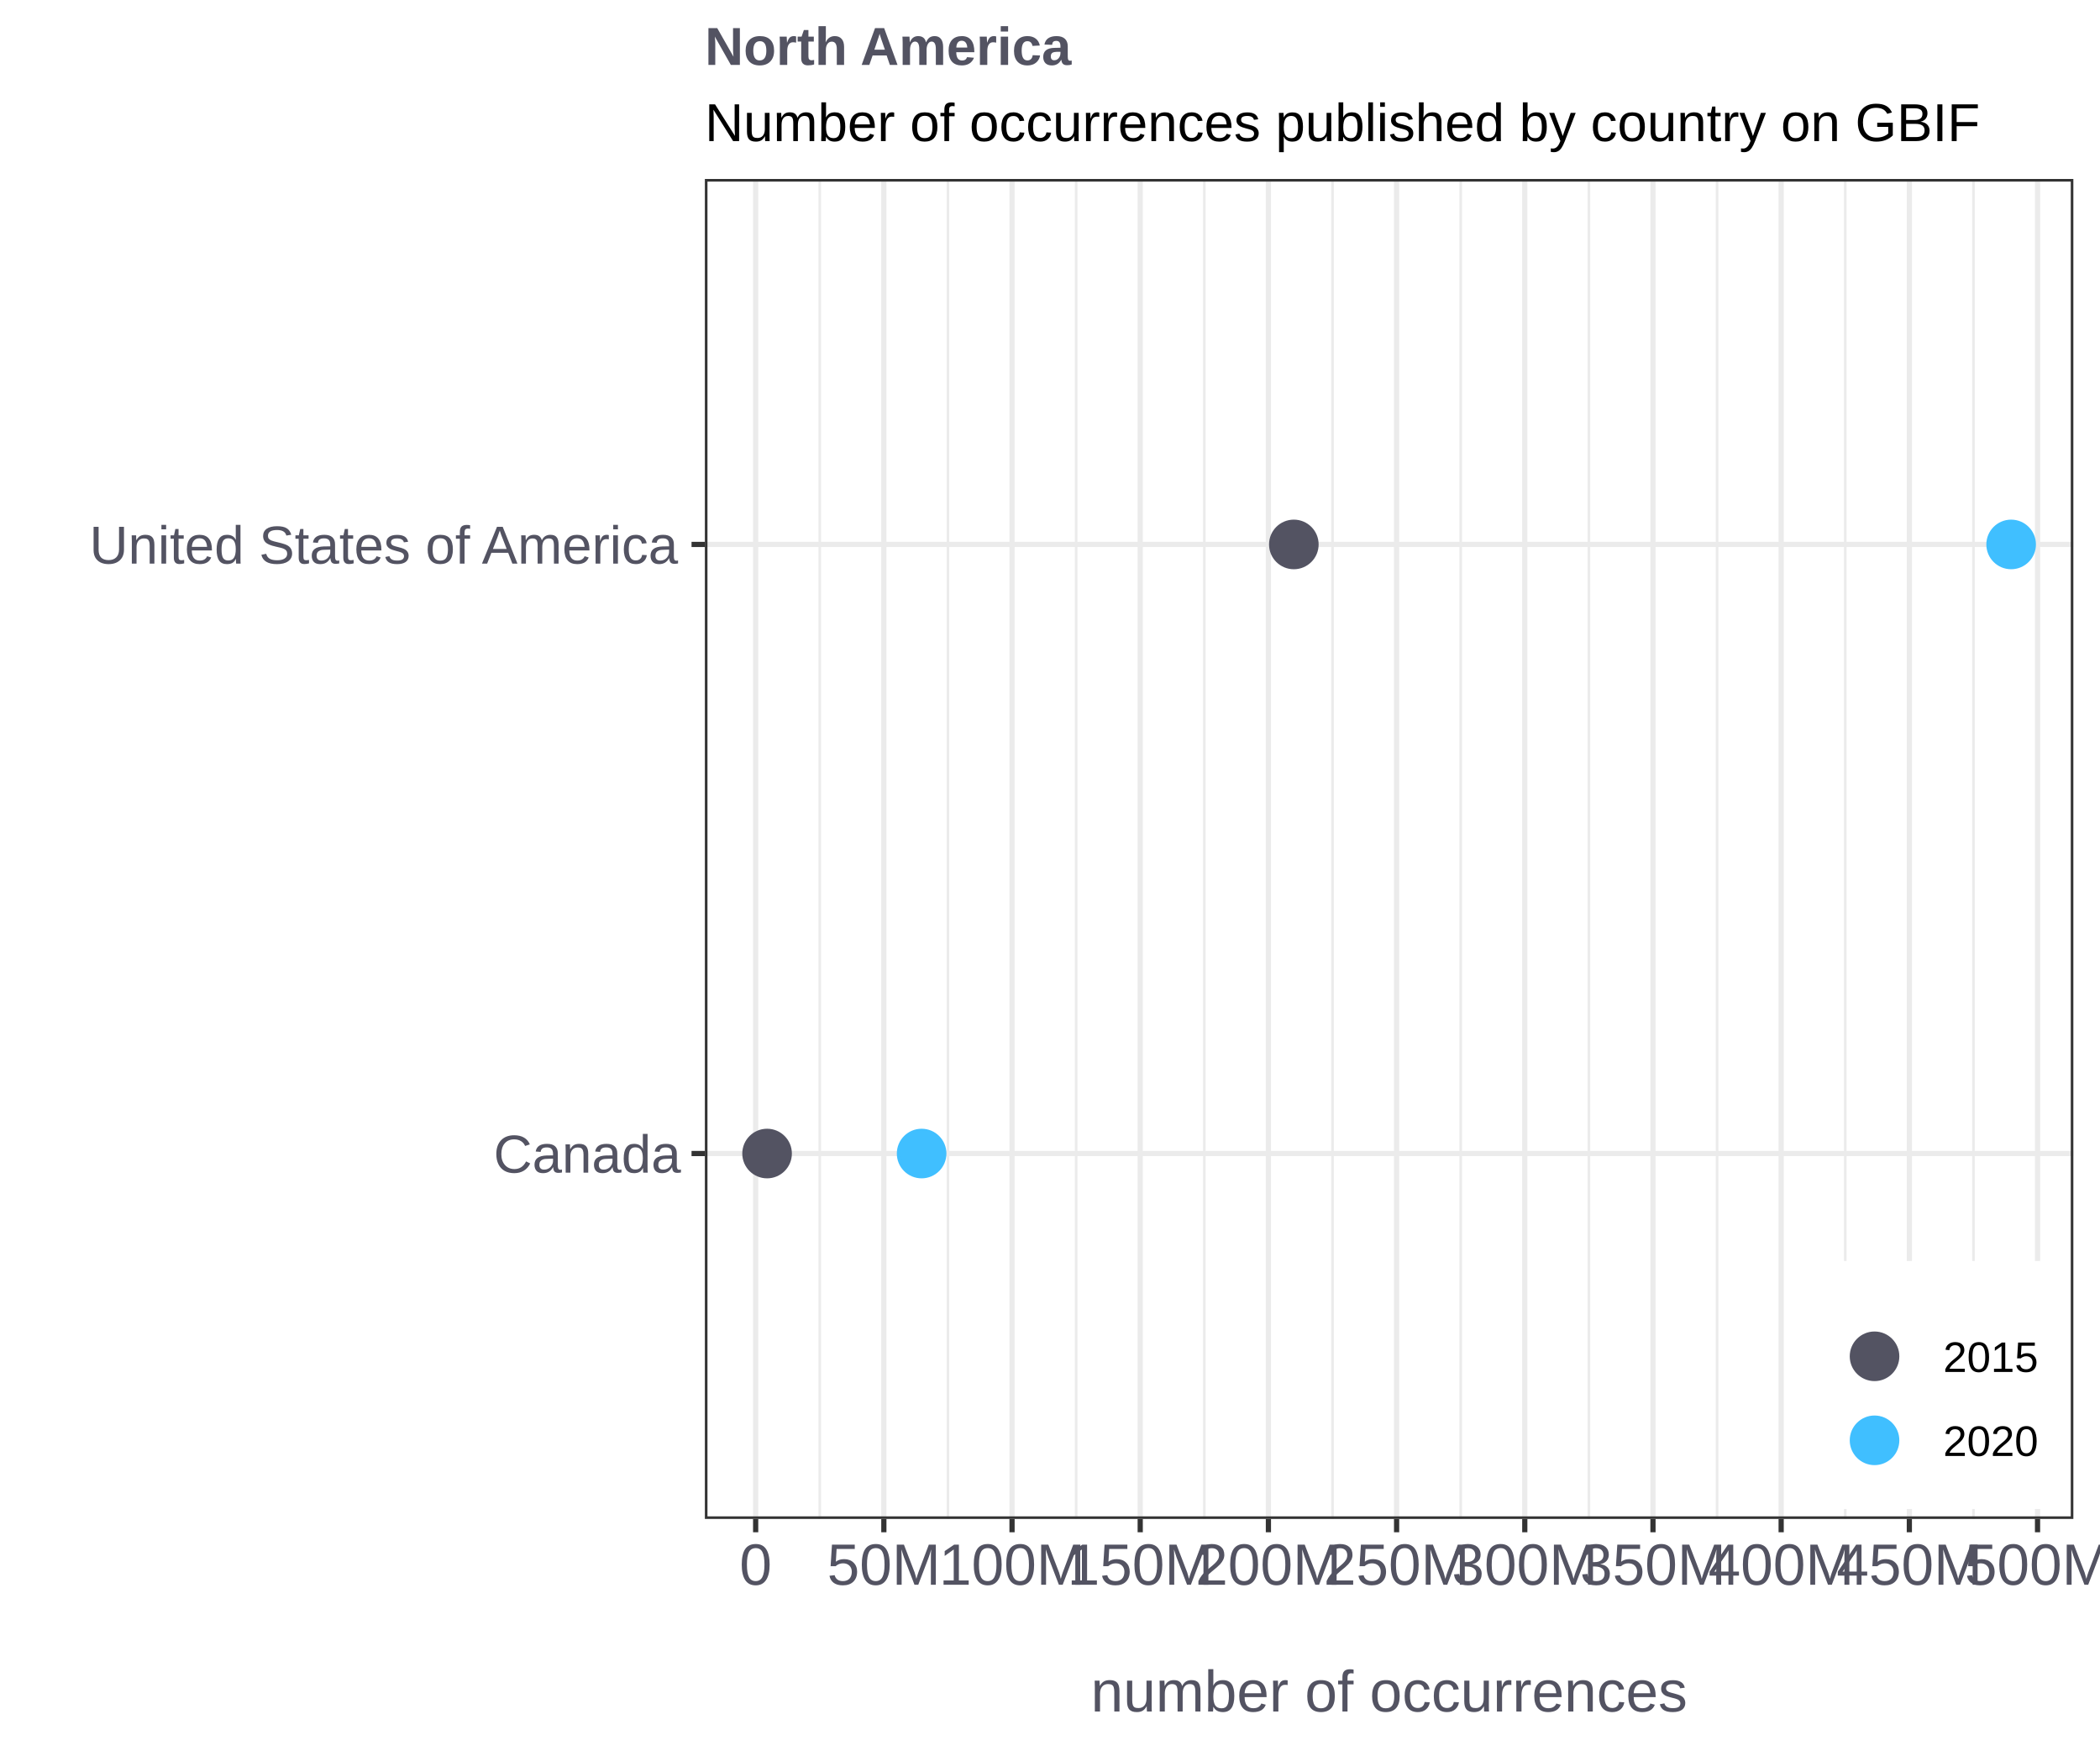
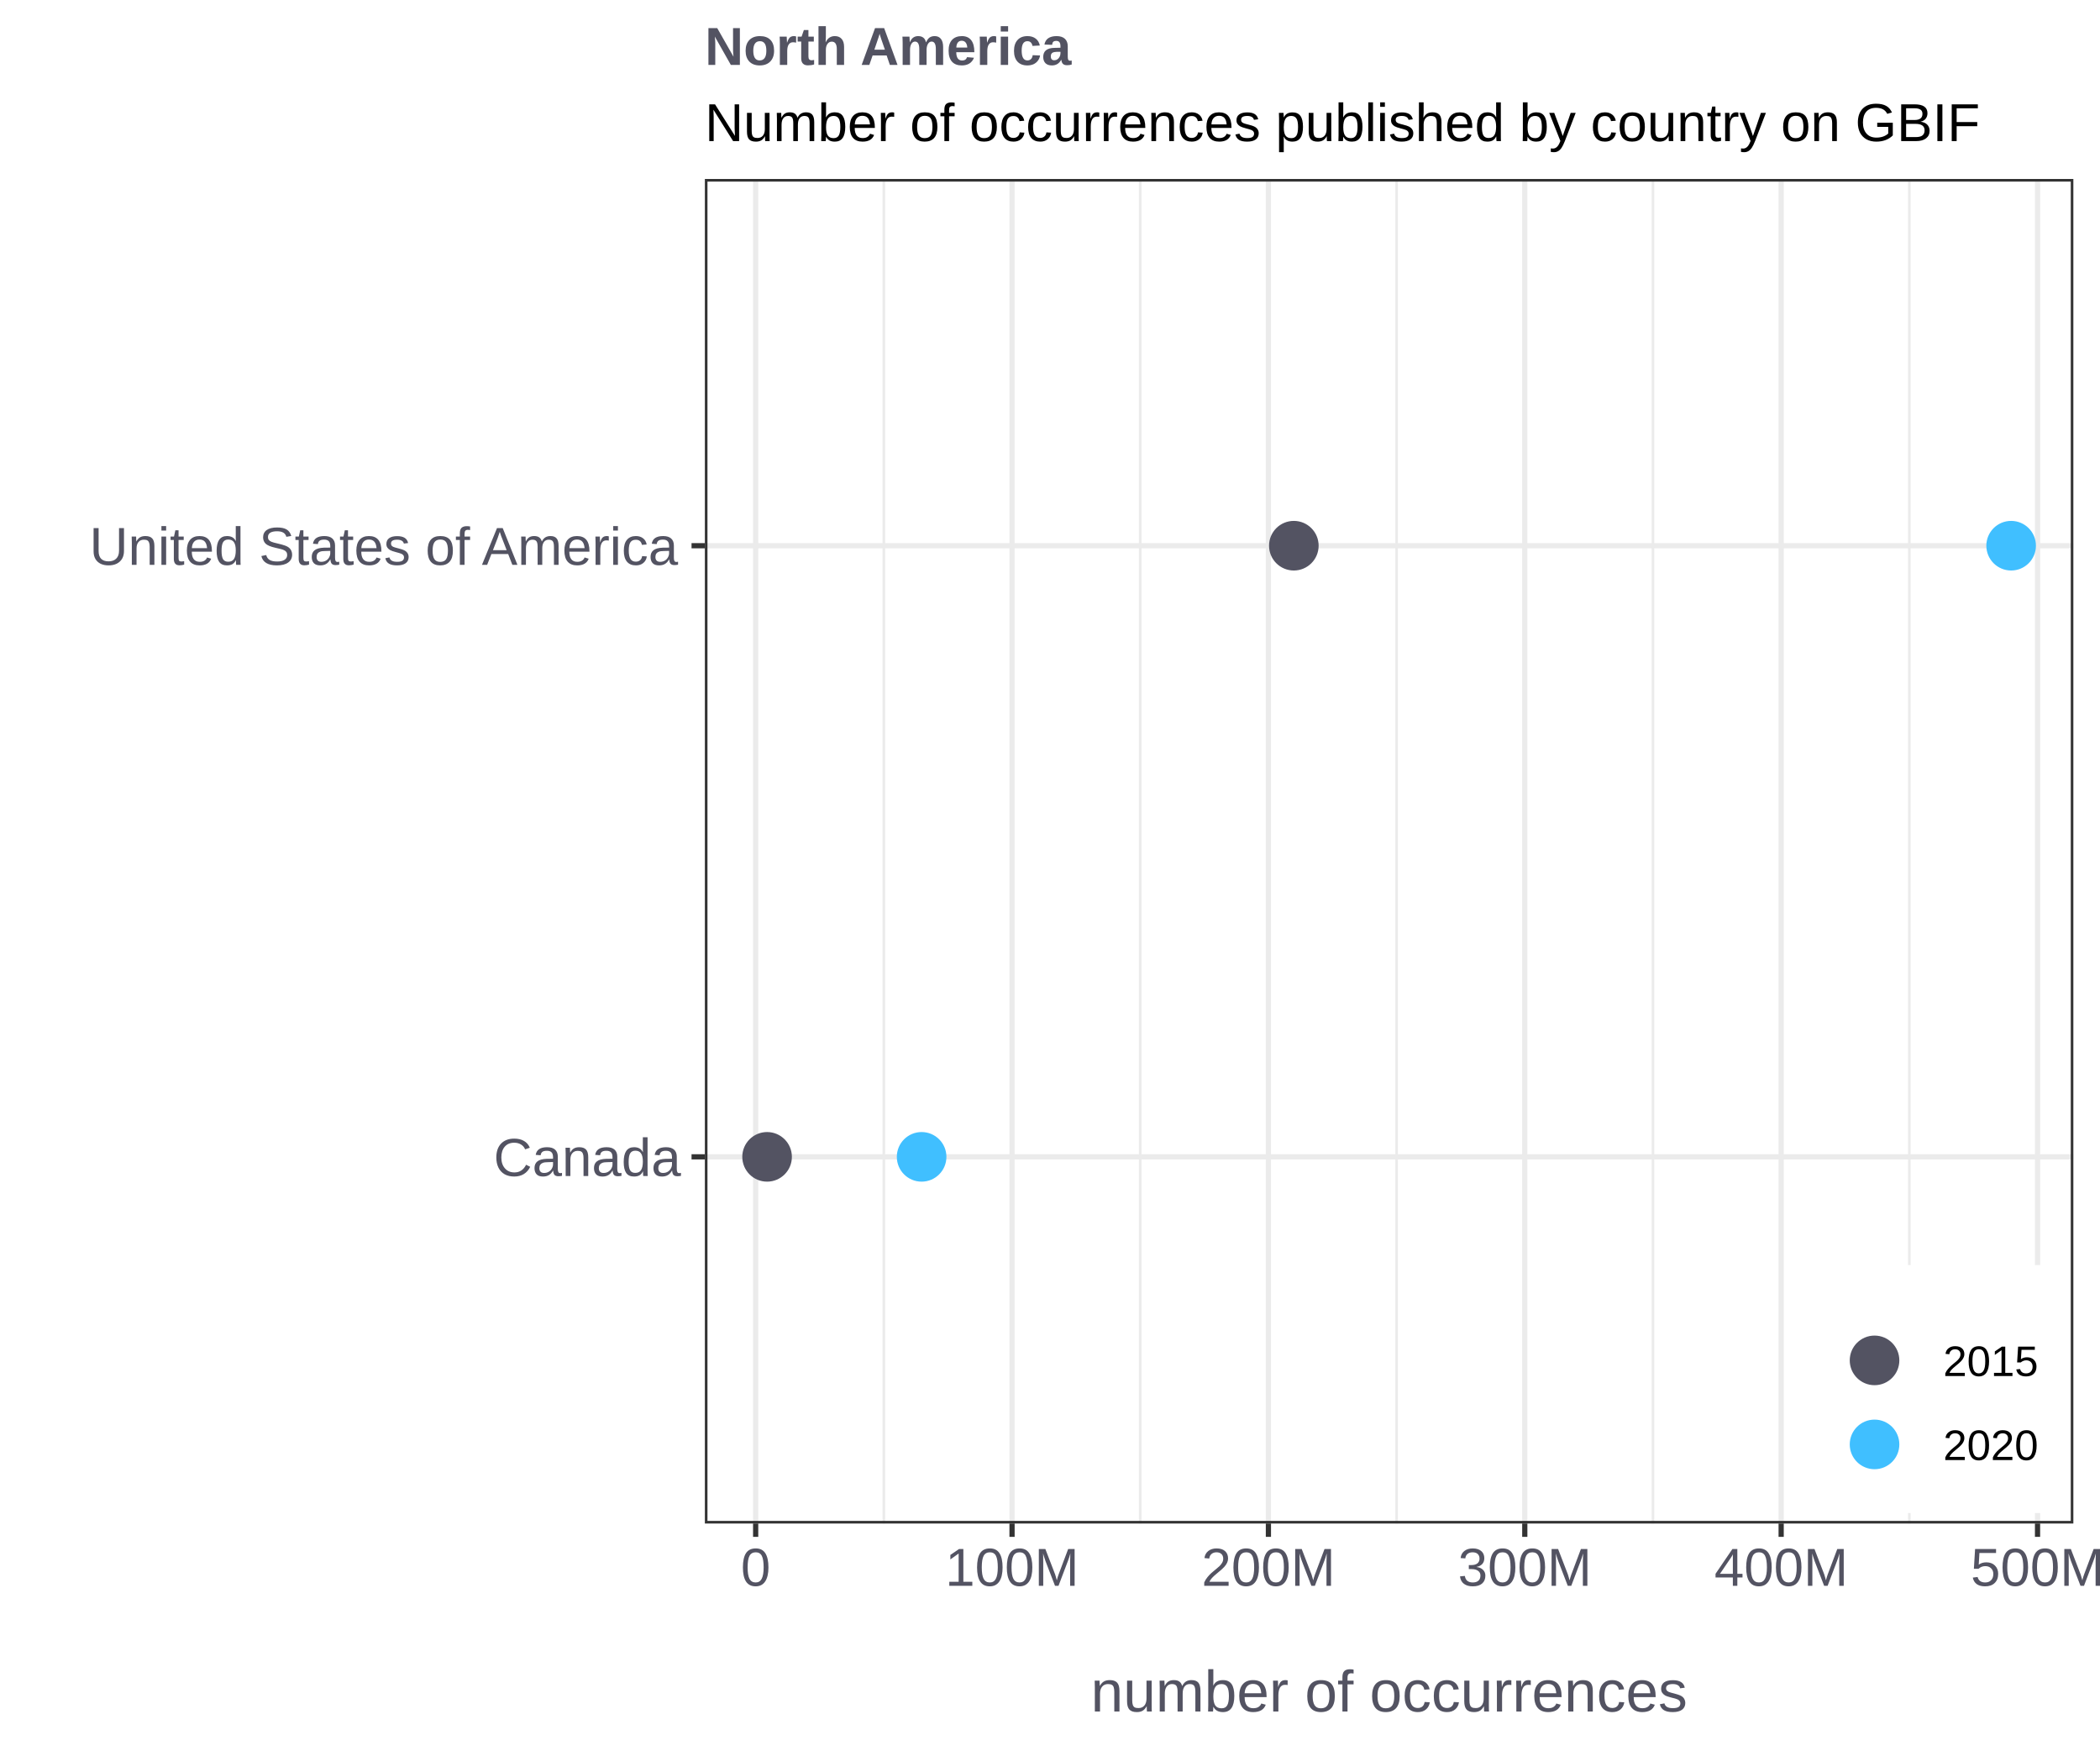
<svg xmlns="http://www.w3.org/2000/svg" viewBox="0 0 432.00 360.00">
  <defs>
    <style type="text/css">
    line, polyline, path, rect, circle {
      fill: none;
      stroke: #000000;
      stroke-linecap: round;
      stroke-linejoin: round;
      stroke-miterlimit: 10.00;
    }
  </style>
  </defs>
  <rect width="100%" height="100%" style="stroke: none; fill: #FFFFFF;" />
  <rect x="0.00" y="0.00" width="432.00" height="360.00" style="stroke-width: 1.07; stroke: #FFFFFF; fill: #FFFFFF;" />
  <defs>
-     <clipPath id="cpMTQ1LjAwNHw0MjYuNTIxfDMxMi4zOTV8MzYuODEzNA==">
-       <rect x="145.00" y="36.81" width="281.52" height="275.58" />
+     <clipPath id="cpMTQ1LjAwNHw0MjYuNTIxfDMxMy4zMzN8MzYuODEzNA==">
+       <rect x="145.00" y="36.81" width="281.52" height="276.52" />
    </clipPath>
  </defs>
-   <rect x="145.00" y="36.81" width="281.52" height="275.58" style="stroke-width: 1.07; stroke: none; fill: #FFFFFF;" clip-path="url(#cpMTQ1LjAwNHw0MjYuNTIxfDMxMi4zOTV8MzYuODEzNA==)" />
-   <polyline points="168.64,312.40 168.64,36.81 " style="stroke-width: 0.53; stroke: #EBEBEB; stroke-linecap: butt;" clip-path="url(#cpMTQ1LjAwNHw0MjYuNTIxfDMxMi4zOTV8MzYuODEzNA==)" />
-   <polyline points="195.01,312.40 195.01,36.81 " style="stroke-width: 0.53; stroke: #EBEBEB; stroke-linecap: butt;" clip-path="url(#cpMTQ1LjAwNHw0MjYuNTIxfDMxMi4zOTV8MzYuODEzNA==)" />
-   <polyline points="221.38,312.40 221.38,36.81 " style="stroke-width: 0.53; stroke: #EBEBEB; stroke-linecap: butt;" clip-path="url(#cpMTQ1LjAwNHw0MjYuNTIxfDMxMi4zOTV8MzYuODEzNA==)" />
-   <polyline points="247.75,312.40 247.75,36.81 " style="stroke-width: 0.53; stroke: #EBEBEB; stroke-linecap: butt;" clip-path="url(#cpMTQ1LjAwNHw0MjYuNTIxfDMxMi4zOTV8MzYuODEzNA==)" />
-   <polyline points="274.12,312.40 274.12,36.81 " style="stroke-width: 0.53; stroke: #EBEBEB; stroke-linecap: butt;" clip-path="url(#cpMTQ1LjAwNHw0MjYuNTIxfDMxMi4zOTV8MzYuODEzNA==)" />
-   <polyline points="300.49,312.40 300.49,36.81 " style="stroke-width: 0.53; stroke: #EBEBEB; stroke-linecap: butt;" clip-path="url(#cpMTQ1LjAwNHw0MjYuNTIxfDMxMi4zOTV8MzYuODEzNA==)" />
-   <polyline points="326.86,312.40 326.86,36.81 " style="stroke-width: 0.53; stroke: #EBEBEB; stroke-linecap: butt;" clip-path="url(#cpMTQ1LjAwNHw0MjYuNTIxfDMxMi4zOTV8MzYuODEzNA==)" />
-   <polyline points="353.23,312.40 353.23,36.81 " style="stroke-width: 0.53; stroke: #EBEBEB; stroke-linecap: butt;" clip-path="url(#cpMTQ1LjAwNHw0MjYuNTIxfDMxMi4zOTV8MzYuODEzNA==)" />
-   <polyline points="379.60,312.40 379.60,36.81 " style="stroke-width: 0.53; stroke: #EBEBEB; stroke-linecap: butt;" clip-path="url(#cpMTQ1LjAwNHw0MjYuNTIxfDMxMi4zOTV8MzYuODEzNA==)" />
-   <polyline points="405.97,312.40 405.97,36.81 " style="stroke-width: 0.53; stroke: #EBEBEB; stroke-linecap: butt;" clip-path="url(#cpMTQ1LjAwNHw0MjYuNTIxfDMxMi4zOTV8MzYuODEzNA==)" />
-   <polyline points="145.00,237.24 426.52,237.24 " style="stroke-width: 1.07; stroke: #EBEBEB; stroke-linecap: butt;" clip-path="url(#cpMTQ1LjAwNHw0MjYuNTIxfDMxMi4zOTV8MzYuODEzNA==)" />
-   <polyline points="145.00,111.97 426.52,111.97 " style="stroke-width: 1.07; stroke: #EBEBEB; stroke-linecap: butt;" clip-path="url(#cpMTQ1LjAwNHw0MjYuNTIxfDMxMi4zOTV8MzYuODEzNA==)" />
-   <polyline points="155.45,312.40 155.45,36.81 " style="stroke-width: 1.07; stroke: #EBEBEB; stroke-linecap: butt;" clip-path="url(#cpMTQ1LjAwNHw0MjYuNTIxfDMxMi4zOTV8MzYuODEzNA==)" />
-   <polyline points="181.82,312.40 181.82,36.81 " style="stroke-width: 1.07; stroke: #EBEBEB; stroke-linecap: butt;" clip-path="url(#cpMTQ1LjAwNHw0MjYuNTIxfDMxMi4zOTV8MzYuODEzNA==)" />
-   <polyline points="208.19,312.40 208.19,36.81 " style="stroke-width: 1.07; stroke: #EBEBEB; stroke-linecap: butt;" clip-path="url(#cpMTQ1LjAwNHw0MjYuNTIxfDMxMi4zOTV8MzYuODEzNA==)" />
-   <polyline points="234.56,312.40 234.56,36.81 " style="stroke-width: 1.07; stroke: #EBEBEB; stroke-linecap: butt;" clip-path="url(#cpMTQ1LjAwNHw0MjYuNTIxfDMxMi4zOTV8MzYuODEzNA==)" />
-   <polyline points="260.93,312.40 260.93,36.81 " style="stroke-width: 1.07; stroke: #EBEBEB; stroke-linecap: butt;" clip-path="url(#cpMTQ1LjAwNHw0MjYuNTIxfDMxMi4zOTV8MzYuODEzNA==)" />
-   <polyline points="287.30,312.40 287.30,36.81 " style="stroke-width: 1.07; stroke: #EBEBEB; stroke-linecap: butt;" clip-path="url(#cpMTQ1LjAwNHw0MjYuNTIxfDMxMi4zOTV8MzYuODEzNA==)" />
-   <polyline points="313.67,312.40 313.67,36.81 " style="stroke-width: 1.07; stroke: #EBEBEB; stroke-linecap: butt;" clip-path="url(#cpMTQ1LjAwNHw0MjYuNTIxfDMxMi4zOTV8MzYuODEzNA==)" />
-   <polyline points="340.04,312.40 340.04,36.81 " style="stroke-width: 1.07; stroke: #EBEBEB; stroke-linecap: butt;" clip-path="url(#cpMTQ1LjAwNHw0MjYuNTIxfDMxMi4zOTV8MzYuODEzNA==)" />
-   <polyline points="366.41,312.40 366.41,36.81 " style="stroke-width: 1.07; stroke: #EBEBEB; stroke-linecap: butt;" clip-path="url(#cpMTQ1LjAwNHw0MjYuNTIxfDMxMi4zOTV8MzYuODEzNA==)" />
-   <polyline points="392.78,312.40 392.78,36.81 " style="stroke-width: 1.07; stroke: #EBEBEB; stroke-linecap: butt;" clip-path="url(#cpMTQ1LjAwNHw0MjYuNTIxfDMxMi4zOTV8MzYuODEzNA==)" />
-   <polyline points="419.15,312.40 419.15,36.81 " style="stroke-width: 1.07; stroke: #EBEBEB; stroke-linecap: butt;" clip-path="url(#cpMTQ1LjAwNHw0MjYuNTIxfDMxMi4zOTV8MzYuODEzNA==)" />
-   <circle cx="157.80" cy="237.24" r="3.56pt" style="stroke-width: 0.71; stroke: #535362; fill: #535362;" clip-path="url(#cpMTQ1LjAwNHw0MjYuNTIxfDMxMi4zOTV8MzYuODEzNA==)" />
-   <circle cx="189.59" cy="237.24" r="3.56pt" style="stroke-width: 0.71; stroke: #40BFFF; fill: #40BFFF;" clip-path="url(#cpMTQ1LjAwNHw0MjYuNTIxfDMxMi4zOTV8MzYuODEzNA==)" />
-   <circle cx="266.16" cy="111.97" r="3.56pt" style="stroke-width: 0.71; stroke: #535362; fill: #535362;" clip-path="url(#cpMTQ1LjAwNHw0MjYuNTIxfDMxMi4zOTV8MzYuODEzNA==)" />
-   <circle cx="413.72" cy="111.97" r="3.56pt" style="stroke-width: 0.71; stroke: #40BFFF; fill: #40BFFF;" clip-path="url(#cpMTQ1LjAwNHw0MjYuNTIxfDMxMi4zOTV8MzYuODEzNA==)" />
-   <rect x="145.00" y="36.81" width="281.52" height="275.58" style="stroke-width: 1.07; stroke: #333333;" clip-path="url(#cpMTQ1LjAwNHw0MjYuNTIxfDMxMi4zOTV8MzYuODEzNA==)" />
+   <rect x="145.00" y="36.81" width="281.52" height="276.52" style="stroke-width: 1.07; stroke: none; fill: #FFFFFF;" clip-path="url(#cpMTQ1LjAwNHw0MjYuNTIxfDMxMy4zMzN8MzYuODEzNA==)" />
+   <polyline points="181.82,313.33 181.82,36.81 " style="stroke-width: 0.53; stroke: #EBEBEB; stroke-linecap: butt;" clip-path="url(#cpMTQ1LjAwNHw0MjYuNTIxfDMxMy4zMzN8MzYuODEzNA==)" />
+   <polyline points="234.56,313.33 234.56,36.81 " style="stroke-width: 0.53; stroke: #EBEBEB; stroke-linecap: butt;" clip-path="url(#cpMTQ1LjAwNHw0MjYuNTIxfDMxMy4zMzN8MzYuODEzNA==)" />
+   <polyline points="287.30,313.33 287.30,36.81 " style="stroke-width: 0.53; stroke: #EBEBEB; stroke-linecap: butt;" clip-path="url(#cpMTQ1LjAwNHw0MjYuNTIxfDMxMy4zMzN8MzYuODEzNA==)" />
+   <polyline points="340.04,313.33 340.04,36.81 " style="stroke-width: 0.53; stroke: #EBEBEB; stroke-linecap: butt;" clip-path="url(#cpMTQ1LjAwNHw0MjYuNTIxfDMxMy4zMzN8MzYuODEzNA==)" />
+   <polyline points="392.78,313.33 392.78,36.81 " style="stroke-width: 0.53; stroke: #EBEBEB; stroke-linecap: butt;" clip-path="url(#cpMTQ1LjAwNHw0MjYuNTIxfDMxMy4zMzN8MzYuODEzNA==)" />
+   <polyline points="145.00,237.92 426.52,237.92 " style="stroke-width: 1.07; stroke: #EBEBEB; stroke-linecap: butt;" clip-path="url(#cpMTQ1LjAwNHw0MjYuNTIxfDMxMy4zMzN8MzYuODEzNA==)" />
+   <polyline points="145.00,112.23 426.52,112.23 " style="stroke-width: 1.07; stroke: #EBEBEB; stroke-linecap: butt;" clip-path="url(#cpMTQ1LjAwNHw0MjYuNTIxfDMxMy4zMzN8MzYuODEzNA==)" />
+   <polyline points="155.45,313.33 155.45,36.81 " style="stroke-width: 1.07; stroke: #EBEBEB; stroke-linecap: butt;" clip-path="url(#cpMTQ1LjAwNHw0MjYuNTIxfDMxMy4zMzN8MzYuODEzNA==)" />
+   <polyline points="208.19,313.33 208.19,36.81 " style="stroke-width: 1.07; stroke: #EBEBEB; stroke-linecap: butt;" clip-path="url(#cpMTQ1LjAwNHw0MjYuNTIxfDMxMy4zMzN8MzYuODEzNA==)" />
+   <polyline points="260.93,313.33 260.93,36.81 " style="stroke-width: 1.07; stroke: #EBEBEB; stroke-linecap: butt;" clip-path="url(#cpMTQ1LjAwNHw0MjYuNTIxfDMxMy4zMzN8MzYuODEzNA==)" />
+   <polyline points="313.67,313.33 313.67,36.81 " style="stroke-width: 1.07; stroke: #EBEBEB; stroke-linecap: butt;" clip-path="url(#cpMTQ1LjAwNHw0MjYuNTIxfDMxMy4zMzN8MzYuODEzNA==)" />
+   <polyline points="366.41,313.33 366.41,36.81 " style="stroke-width: 1.07; stroke: #EBEBEB; stroke-linecap: butt;" clip-path="url(#cpMTQ1LjAwNHw0MjYuNTIxfDMxMy4zMzN8MzYuODEzNA==)" />
+   <polyline points="419.15,313.33 419.15,36.81 " style="stroke-width: 1.07; stroke: #EBEBEB; stroke-linecap: butt;" clip-path="url(#cpMTQ1LjAwNHw0MjYuNTIxfDMxMy4zMzN8MzYuODEzNA==)" />
+   <circle cx="157.80" cy="237.92" r="3.56pt" style="stroke-width: 0.71; stroke: #535362; fill: #535362;" clip-path="url(#cpMTQ1LjAwNHw0MjYuNTIxfDMxMy4zMzN8MzYuODEzNA==)" />
+   <circle cx="189.59" cy="237.92" r="3.56pt" style="stroke-width: 0.71; stroke: #40BFFF; fill: #40BFFF;" clip-path="url(#cpMTQ1LjAwNHw0MjYuNTIxfDMxMy4zMzN8MzYuODEzNA==)" />
+   <circle cx="266.16" cy="112.23" r="3.56pt" style="stroke-width: 0.71; stroke: #535362; fill: #535362;" clip-path="url(#cpMTQ1LjAwNHw0MjYuNTIxfDMxMy4zMzN8MzYuODEzNA==)" />
+   <circle cx="413.72" cy="112.23" r="3.56pt" style="stroke-width: 0.71; stroke: #40BFFF; fill: #40BFFF;" clip-path="url(#cpMTQ1LjAwNHw0MjYuNTIxfDMxMy4zMzN8MzYuODEzNA==)" />
+   <rect x="145.00" y="36.81" width="281.52" height="276.52" style="stroke-width: 1.07; stroke: #333333;" clip-path="url(#cpMTQ1LjAwNHw0MjYuNTIxfDMxMy4zMzN8MzYuODEzNA==)" />
  <defs>
    <clipPath id="cpMHw0MzJ8MzYwfDA=">
      <rect x="0.00" y="0.00" width="432.00" height="360.00" />
    </clipPath>
  </defs>
  <g clip-path="url(#cpMHw0MzJ8MzYwfDA=)">
-     <text x="101.54" y="241.17" style="font-size: 11.00px; fill: #535362; font-family: Arial;" textLength="38.53px" lengthAdjust="spacingAndGlyphs">Canada</text>
+     <text x="101.54" y="241.86" style="font-size: 11.00px; fill: #535362; font-family: Arial;" textLength="38.53px" lengthAdjust="spacingAndGlyphs">Canada</text>
  </g>
  <g clip-path="url(#cpMHw0MzJ8MzYwfDA=)">
-     <text x="18.41" y="115.91" style="font-size: 11.00px; fill: #535362; font-family: Arial;" textLength="121.67px" lengthAdjust="spacingAndGlyphs">United States of America</text>
+     <text x="18.41" y="116.17" style="font-size: 11.00px; fill: #535362; font-family: Arial;" textLength="121.67px" lengthAdjust="spacingAndGlyphs">United States of America</text>
  </g>
-   <polyline points="142.26,237.24 145.00,237.24 " style="stroke-width: 1.07; stroke: #333333; stroke-linecap: butt;" clip-path="url(#cpMHw0MzJ8MzYwfDA=)" />
-   <polyline points="142.26,111.97 145.00,111.97 " style="stroke-width: 1.07; stroke: #333333; stroke-linecap: butt;" clip-path="url(#cpMHw0MzJ8MzYwfDA=)" />
-   <polyline points="155.45,315.13 155.45,312.40 " style="stroke-width: 1.07; stroke: #333333; stroke-linecap: butt;" clip-path="url(#cpMHw0MzJ8MzYwfDA=)" />
-   <polyline points="181.82,315.13 181.82,312.40 " style="stroke-width: 1.07; stroke: #333333; stroke-linecap: butt;" clip-path="url(#cpMHw0MzJ8MzYwfDA=)" />
-   <polyline points="208.19,315.13 208.19,312.40 " style="stroke-width: 1.07; stroke: #333333; stroke-linecap: butt;" clip-path="url(#cpMHw0MzJ8MzYwfDA=)" />
-   <polyline points="234.56,315.13 234.56,312.40 " style="stroke-width: 1.07; stroke: #333333; stroke-linecap: butt;" clip-path="url(#cpMHw0MzJ8MzYwfDA=)" />
-   <polyline points="260.93,315.13 260.93,312.40 " style="stroke-width: 1.07; stroke: #333333; stroke-linecap: butt;" clip-path="url(#cpMHw0MzJ8MzYwfDA=)" />
-   <polyline points="287.30,315.13 287.30,312.40 " style="stroke-width: 1.07; stroke: #333333; stroke-linecap: butt;" clip-path="url(#cpMHw0MzJ8MzYwfDA=)" />
-   <polyline points="313.67,315.13 313.67,312.40 " style="stroke-width: 1.07; stroke: #333333; stroke-linecap: butt;" clip-path="url(#cpMHw0MzJ8MzYwfDA=)" />
-   <polyline points="340.04,315.13 340.04,312.40 " style="stroke-width: 1.07; stroke: #333333; stroke-linecap: butt;" clip-path="url(#cpMHw0MzJ8MzYwfDA=)" />
-   <polyline points="366.41,315.13 366.41,312.40 " style="stroke-width: 1.07; stroke: #333333; stroke-linecap: butt;" clip-path="url(#cpMHw0MzJ8MzYwfDA=)" />
-   <polyline points="392.78,315.13 392.78,312.40 " style="stroke-width: 1.07; stroke: #333333; stroke-linecap: butt;" clip-path="url(#cpMHw0MzJ8MzYwfDA=)" />
-   <polyline points="419.15,315.13 419.15,312.40 " style="stroke-width: 1.07; stroke: #333333; stroke-linecap: butt;" clip-path="url(#cpMHw0MzJ8MzYwfDA=)" />
+   <polyline points="142.26,237.92 145.00,237.92 " style="stroke-width: 1.07; stroke: #333333; stroke-linecap: butt;" clip-path="url(#cpMHw0MzJ8MzYwfDA=)" />
+   <polyline points="142.26,112.23 145.00,112.23 " style="stroke-width: 1.07; stroke: #333333; stroke-linecap: butt;" clip-path="url(#cpMHw0MzJ8MzYwfDA=)" />
+   <polyline points="155.45,316.07 155.45,313.33 " style="stroke-width: 1.07; stroke: #333333; stroke-linecap: butt;" clip-path="url(#cpMHw0MzJ8MzYwfDA=)" />
+   <polyline points="208.19,316.07 208.19,313.33 " style="stroke-width: 1.07; stroke: #333333; stroke-linecap: butt;" clip-path="url(#cpMHw0MzJ8MzYwfDA=)" />
+   <polyline points="260.93,316.07 260.93,313.33 " style="stroke-width: 1.07; stroke: #333333; stroke-linecap: butt;" clip-path="url(#cpMHw0MzJ8MzYwfDA=)" />
+   <polyline points="313.67,316.07 313.67,313.33 " style="stroke-width: 1.07; stroke: #333333; stroke-linecap: butt;" clip-path="url(#cpMHw0MzJ8MzYwfDA=)" />
+   <polyline points="366.41,316.07 366.41,313.33 " style="stroke-width: 1.07; stroke: #333333; stroke-linecap: butt;" clip-path="url(#cpMHw0MzJ8MzYwfDA=)" />
+   <polyline points="419.15,316.07 419.15,313.33 " style="stroke-width: 1.07; stroke: #333333; stroke-linecap: butt;" clip-path="url(#cpMHw0MzJ8MzYwfDA=)" />
  <g clip-path="url(#cpMHw0MzJ8MzYwfDA=)">
-     <text x="152.12" y="325.92" style="font-size: 12.00px; fill: #535362; font-family: Arial;" textLength="6.67px" lengthAdjust="spacingAndGlyphs">0</text>
+     <text x="152.39" y="326.14" style="font-size: 11.00px; fill: #535362; font-family: Arial;" textLength="6.12px" lengthAdjust="spacingAndGlyphs">0</text>
  </g>
  <g clip-path="url(#cpMHw0MzJ8MzYwfDA=)">
-     <text x="170.15" y="325.92" style="font-size: 12.00px; fill: #535362; font-family: Arial;" textLength="23.34px" lengthAdjust="spacingAndGlyphs">50M</text>
+     <text x="194.44" y="326.14" style="font-size: 11.00px; fill: #535362; font-family: Arial;" textLength="27.52px" lengthAdjust="spacingAndGlyphs">100M</text>
  </g>
  <g clip-path="url(#cpMHw0MzJ8MzYwfDA=)">
-     <text x="193.18" y="325.92" style="font-size: 12.00px; fill: #535362; font-family: Arial;" textLength="30.02px" lengthAdjust="spacingAndGlyphs">100M</text>
+     <text x="247.18" y="326.14" style="font-size: 11.00px; fill: #535362; font-family: Arial;" textLength="27.52px" lengthAdjust="spacingAndGlyphs">200M</text>
  </g>
  <g clip-path="url(#cpMHw0MzJ8MzYwfDA=)">
-     <text x="219.55" y="325.92" style="font-size: 12.00px; fill: #535362; font-family: Arial;" textLength="30.02px" lengthAdjust="spacingAndGlyphs">150M</text>
+     <text x="299.92" y="326.14" style="font-size: 11.00px; fill: #535362; font-family: Arial;" textLength="27.52px" lengthAdjust="spacingAndGlyphs">300M</text>
  </g>
  <g clip-path="url(#cpMHw0MzJ8MzYwfDA=)">
-     <text x="245.92" y="325.92" style="font-size: 12.00px; fill: #535362; font-family: Arial;" textLength="30.02px" lengthAdjust="spacingAndGlyphs">200M</text>
+     <text x="352.66" y="326.14" style="font-size: 11.00px; fill: #535362; font-family: Arial;" textLength="27.52px" lengthAdjust="spacingAndGlyphs">400M</text>
  </g>
  <g clip-path="url(#cpMHw0MzJ8MzYwfDA=)">
-     <text x="272.29" y="325.92" style="font-size: 12.00px; fill: #535362; font-family: Arial;" textLength="30.02px" lengthAdjust="spacingAndGlyphs">250M</text>
-   </g>
-   <g clip-path="url(#cpMHw0MzJ8MzYwfDA=)">
-     <text x="298.66" y="325.92" style="font-size: 12.00px; fill: #535362; font-family: Arial;" textLength="30.02px" lengthAdjust="spacingAndGlyphs">300M</text>
-   </g>
-   <g clip-path="url(#cpMHw0MzJ8MzYwfDA=)">
-     <text x="325.03" y="325.92" style="font-size: 12.00px; fill: #535362; font-family: Arial;" textLength="30.02px" lengthAdjust="spacingAndGlyphs">350M</text>
-   </g>
-   <g clip-path="url(#cpMHw0MzJ8MzYwfDA=)">
-     <text x="351.40" y="325.92" style="font-size: 12.00px; fill: #535362; font-family: Arial;" textLength="30.02px" lengthAdjust="spacingAndGlyphs">400M</text>
-   </g>
-   <g clip-path="url(#cpMHw0MzJ8MzYwfDA=)">
-     <text x="377.78" y="325.92" style="font-size: 12.00px; fill: #535362; font-family: Arial;" textLength="30.02px" lengthAdjust="spacingAndGlyphs">450M</text>
-   </g>
-   <g clip-path="url(#cpMHw0MzJ8MzYwfDA=)">
-     <text x="404.15" y="325.92" style="font-size: 12.00px; fill: #535362; font-family: Arial;" textLength="30.02px" lengthAdjust="spacingAndGlyphs">500M</text>
+     <text x="405.40" y="326.14" style="font-size: 11.00px; fill: #535362; font-family: Arial;" textLength="27.52px" lengthAdjust="spacingAndGlyphs">500M</text>
  </g>
  <g clip-path="url(#cpMHw0MzJ8MzYwfDA=)">
    <text x="224.40" y="351.99" style="font-size: 12.00px; fill: #535362; font-family: Arial;" textLength="122.72px" lengthAdjust="spacingAndGlyphs">number of occurrences</text>
  </g>
-   <rect x="371.50" y="259.34" width="53.74" height="51.00" style="stroke-width: 1.07; stroke: none; fill: #FFFFFF;" clip-path="url(#cpMHw0MzJ8MzYwfDA=)" />
-   <rect x="376.98" y="270.30" width="17.28" height="17.28" style="stroke-width: 1.07; stroke: none; fill: #FFFFFF;" clip-path="url(#cpMHw0MzJ8MzYwfDA=)" />
-   <circle cx="385.62" cy="278.94" r="3.56pt" style="stroke-width: 0.71; stroke: #535362; fill: #535362;" clip-path="url(#cpMHw0MzJ8MzYwfDA=)" />
-   <rect x="376.98" y="287.58" width="17.28" height="17.28" style="stroke-width: 1.07; stroke: none; fill: #FFFFFF;" clip-path="url(#cpMHw0MzJ8MzYwfDA=)" />
-   <circle cx="385.62" cy="296.22" r="3.56pt" style="stroke-width: 0.71; stroke: #40BFFF; fill: #40BFFF;" clip-path="url(#cpMHw0MzJ8MzYwfDA=)" />
+   <rect x="371.50" y="260.18" width="53.74" height="51.00" style="stroke-width: 1.07; stroke: none; fill: #FFFFFF;" clip-path="url(#cpMHw0MzJ8MzYwfDA=)" />
+   <rect x="376.98" y="271.14" width="17.28" height="17.28" style="stroke-width: 1.07; stroke: none; fill: #FFFFFF;" clip-path="url(#cpMHw0MzJ8MzYwfDA=)" />
+   <circle cx="385.62" cy="279.78" r="3.56pt" style="stroke-width: 0.71; stroke: #535362; fill: #535362;" clip-path="url(#cpMHw0MzJ8MzYwfDA=)" />
+   <rect x="376.98" y="288.42" width="17.28" height="17.28" style="stroke-width: 1.07; stroke: none; fill: #FFFFFF;" clip-path="url(#cpMHw0MzJ8MzYwfDA=)" />
+   <circle cx="385.62" cy="297.06" r="3.56pt" style="stroke-width: 0.71; stroke: #40BFFF; fill: #40BFFF;" clip-path="url(#cpMHw0MzJ8MzYwfDA=)" />
  <g clip-path="url(#cpMHw0MzJ8MzYwfDA=)">
-     <text x="399.74" y="282.16" style="font-size: 8.80px; font-family: Arial;" textLength="20.02px" lengthAdjust="spacingAndGlyphs">2015</text>
+     <text x="399.74" y="283.00" style="font-size: 8.80px; font-family: Arial;" textLength="20.02px" lengthAdjust="spacingAndGlyphs">2015</text>
  </g>
  <g clip-path="url(#cpMHw0MzJ8MzYwfDA=)">
-     <text x="399.74" y="299.44" style="font-size: 8.80px; font-family: Arial;" textLength="20.02px" lengthAdjust="spacingAndGlyphs">2020</text>
+     <text x="399.74" y="300.28" style="font-size: 8.80px; font-family: Arial;" textLength="20.02px" lengthAdjust="spacingAndGlyphs">2020</text>
  </g>
  <g clip-path="url(#cpMHw0MzJ8MzYwfDA=)">
    <text x="145.00" y="29.02" style="font-size: 11.00px; font-family: Arial;" textLength="262.29px" lengthAdjust="spacingAndGlyphs">Number of occurrences published by country on GBIF</text>
  </g>
  <g clip-path="url(#cpMHw0MzJ8MzYwfDA=)">
    <text x="145.00" y="13.35" style="font-size: 11.00px; font-weight: bold; fill: #535362; font-family: Arial;" textLength="75.80px" lengthAdjust="spacingAndGlyphs">North America</text>
  </g>
</svg>
